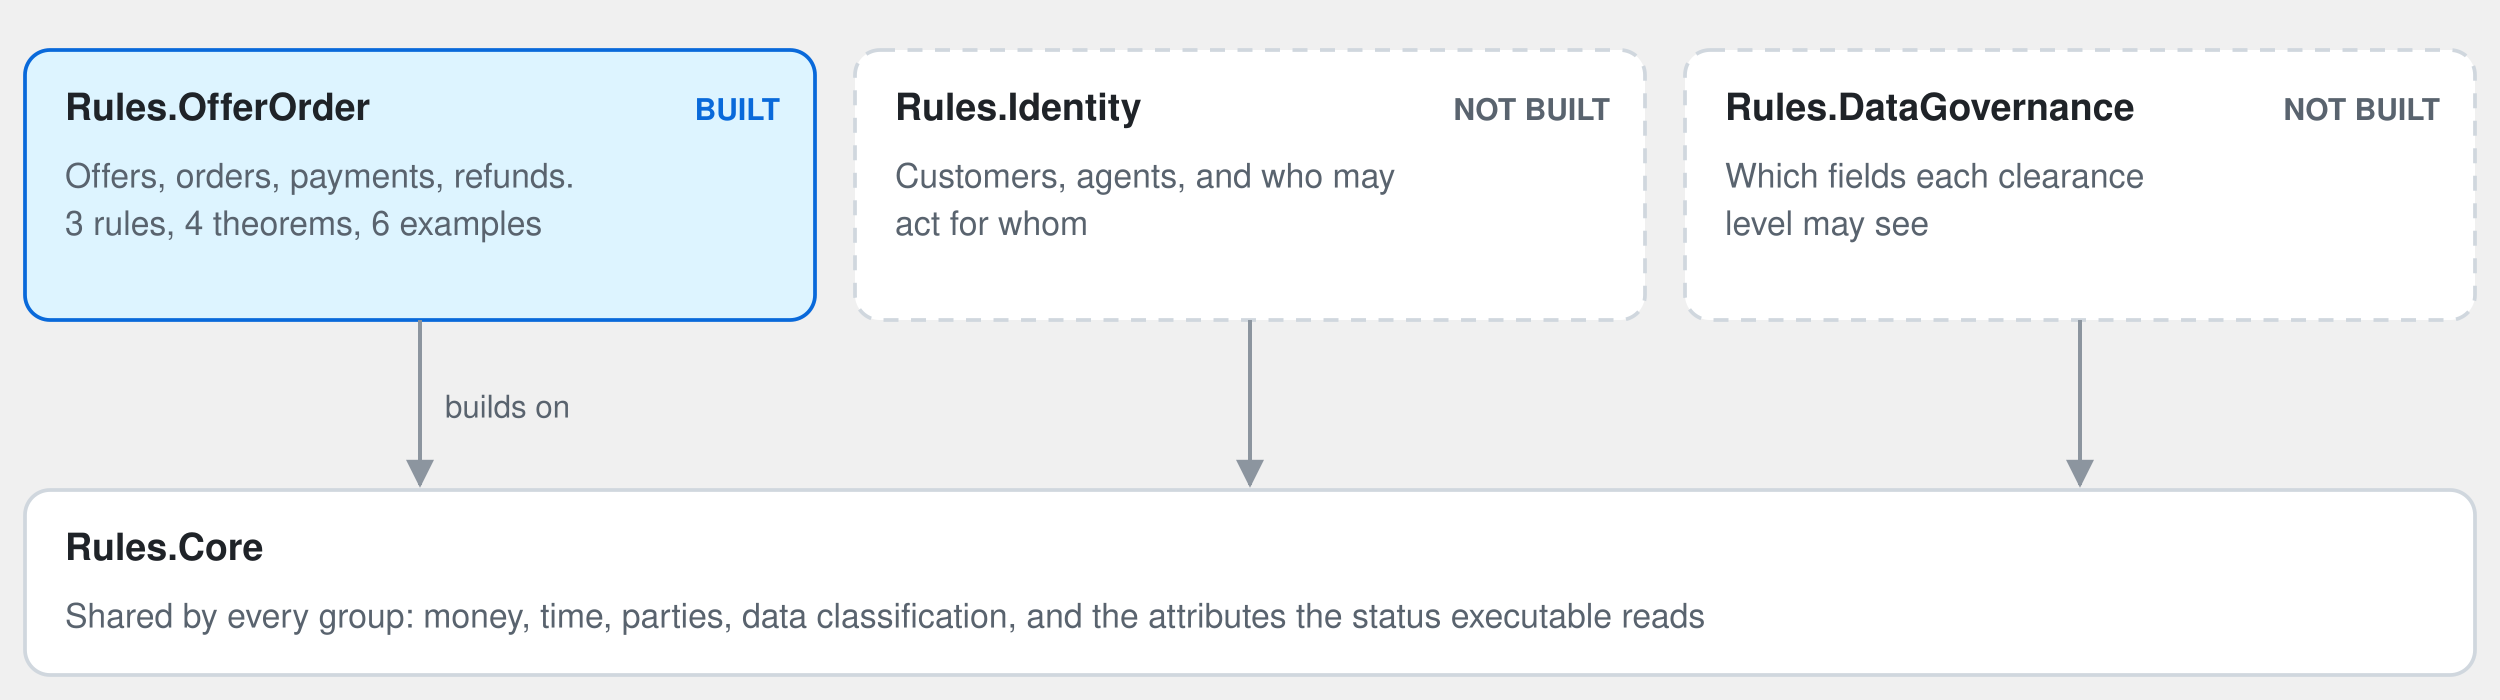
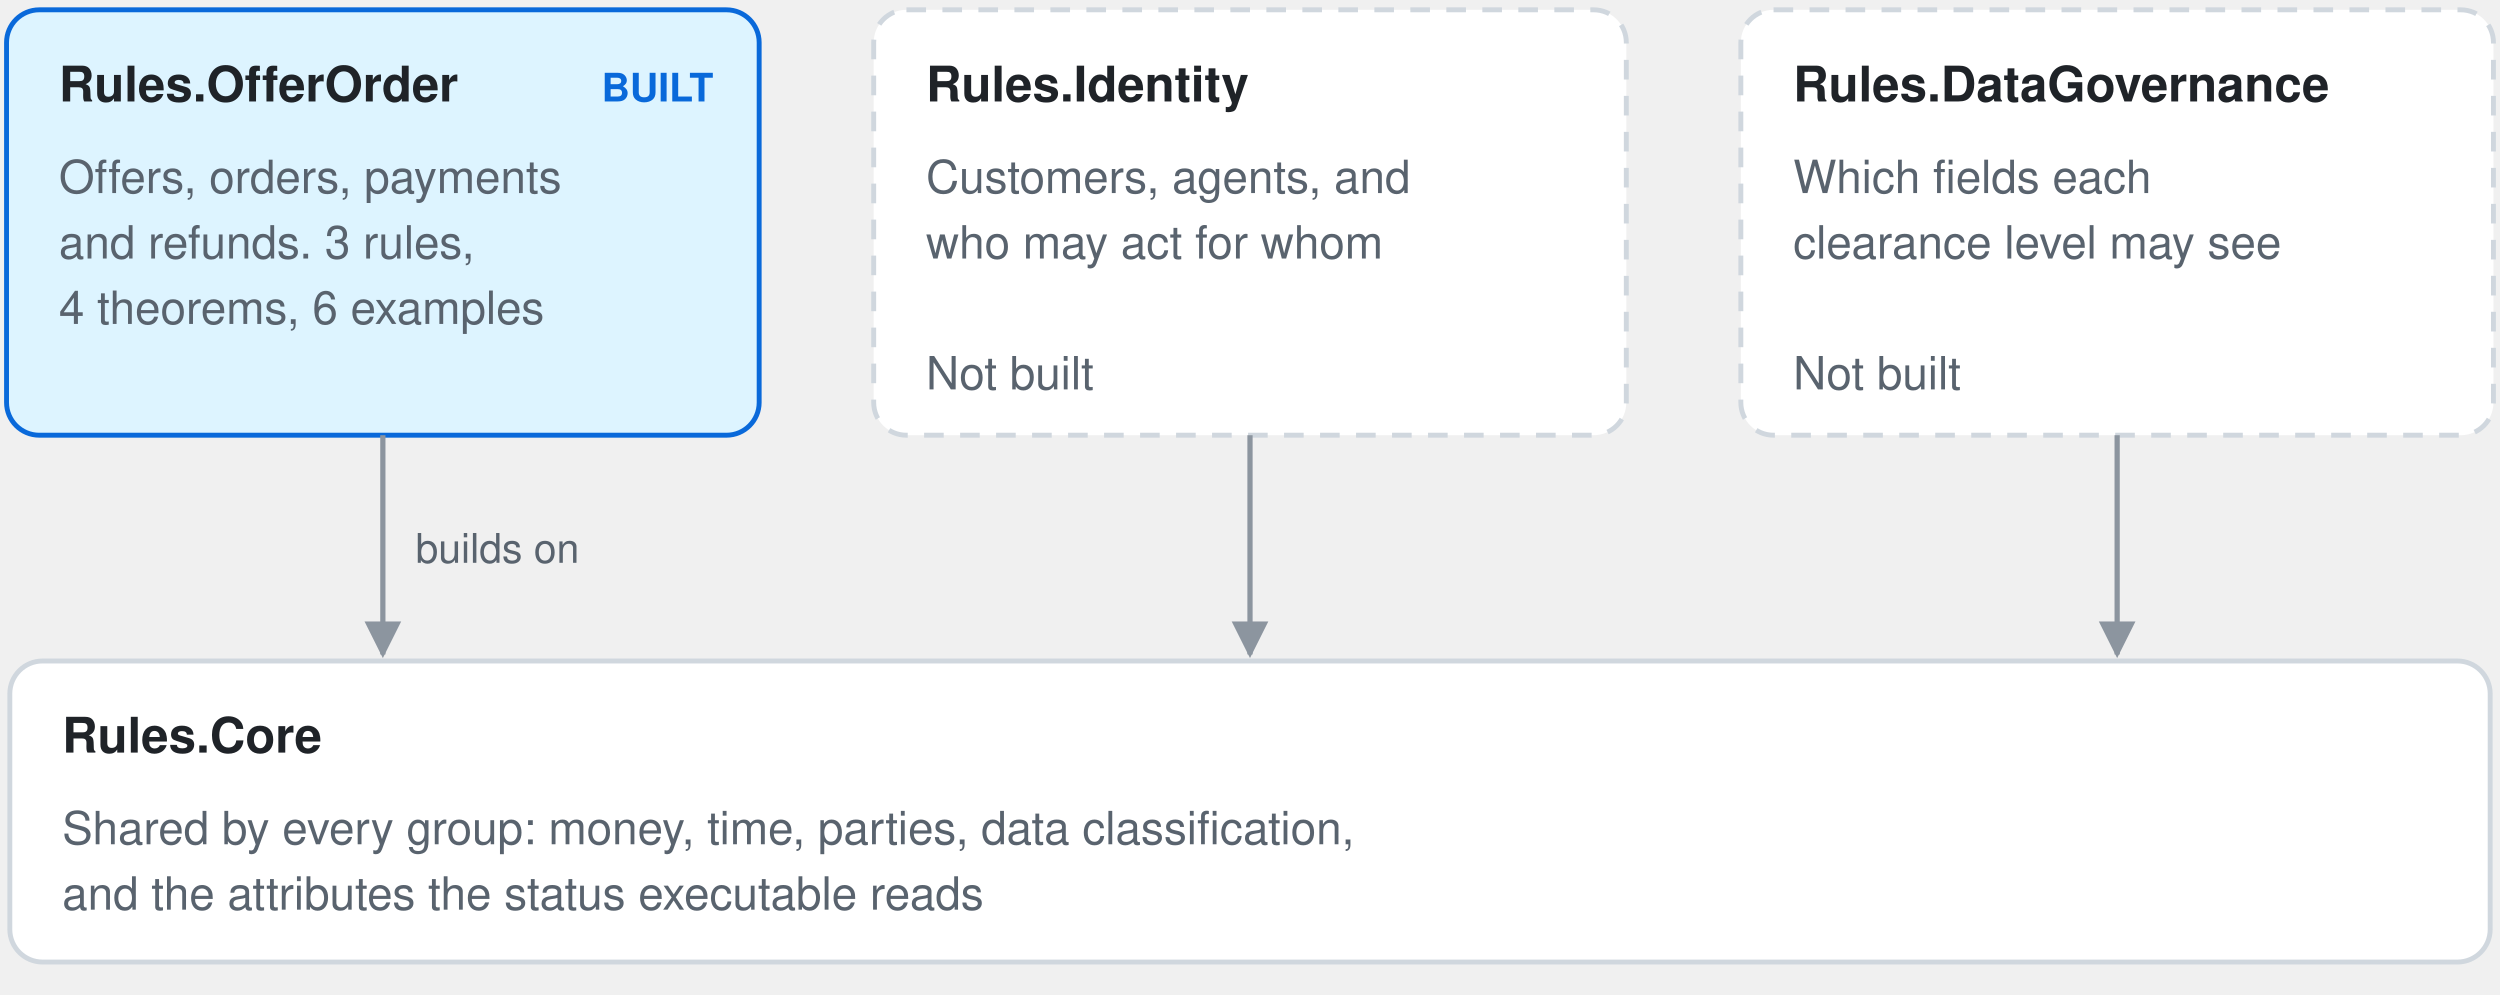
- <svg xmlns="http://www.w3.org/2000/svg" width="1000" height="280" viewBox="0 0 1000 280" role="img" aria-label="Each business group is a namespace that builds on Rules.Core">
+ <svg xmlns="http://www.w3.org/2000/svg" width="764" height="304" viewBox="-2 -2 764 304" role="img" aria-label="Each business group is a namespace that builds on Rules.Core">
  <defs>
    <marker id="head" viewBox="0 0 10 10" refX="9" refY="5" markerWidth="7" markerHeight="7" orient="auto-start-reverse">
      <path d="M0,0 L10,5 L0,10 z" fill="#8c959f" />
    </marker>
  </defs>
-   <rect x="10" y="20" width="316" height="108" rx="10" fill="#ddf4ff" stroke="#0969da" stroke-width="1.5" />
-   <text x="312" y="48" text-anchor="end" font-family="-apple-system, BlinkMacSystemFont, 'Segoe UI', 'Helvetica Neue', Helvetica, Arial, sans-serif" font-size="12" font-weight="600" fill="#0969da">BUILT</text>
-   <text x="26" y="48" font-family="-apple-system, BlinkMacSystemFont, 'Segoe UI', 'Helvetica Neue', Helvetica, Arial, sans-serif" font-size="15" font-weight="600" fill="#1f2328" text-anchor="start" xml:space="preserve">Rules.OfferOrder</text>
-   <text x="26" y="75" font-family="-apple-system, BlinkMacSystemFont, 'Segoe UI', 'Helvetica Neue', Helvetica, Arial, sans-serif" font-size="13.5" font-weight="400" fill="#59636e" text-anchor="start" xml:space="preserve">Offers, orders, payments, refunds.</text>
-   <text x="26" y="94" font-family="-apple-system, BlinkMacSystemFont, 'Segoe UI', 'Helvetica Neue', Helvetica, Arial, sans-serif" font-size="13.5" font-weight="400" fill="#59636e" text-anchor="start" xml:space="preserve">3 rules, 4 theorems, 6 examples</text>
-   <rect x="342" y="20" width="316" height="108" rx="10" fill="#ffffff" stroke="#d0d7de" stroke-width="1.5" stroke-dasharray="6 5" />
-   <text x="644" y="48" text-anchor="end" font-family="-apple-system, BlinkMacSystemFont, 'Segoe UI', 'Helvetica Neue', Helvetica, Arial, sans-serif" font-size="12" font-weight="600" fill="#59636e">NOT BUILT</text>
-   <text x="358" y="48" font-family="-apple-system, BlinkMacSystemFont, 'Segoe UI', 'Helvetica Neue', Helvetica, Arial, sans-serif" font-size="15" font-weight="600" fill="#1f2328" text-anchor="start" xml:space="preserve">Rules.Identity</text>
-   <text x="358" y="75" font-family="-apple-system, BlinkMacSystemFont, 'Segoe UI', 'Helvetica Neue', Helvetica, Arial, sans-serif" font-size="13.5" font-weight="400" fill="#59636e" text-anchor="start" xml:space="preserve">Customers, agents, and who may</text>
-   <text x="358" y="94" font-family="-apple-system, BlinkMacSystemFont, 'Segoe UI', 'Helvetica Neue', Helvetica, Arial, sans-serif" font-size="13.5" font-weight="400" fill="#59636e" text-anchor="start" xml:space="preserve">act for whom</text>
-   <rect x="674" y="20" width="316" height="108" rx="10" fill="#ffffff" stroke="#d0d7de" stroke-width="1.5" stroke-dasharray="6 5" />
-   <text x="976" y="48" text-anchor="end" font-family="-apple-system, BlinkMacSystemFont, 'Segoe UI', 'Helvetica Neue', Helvetica, Arial, sans-serif" font-size="12" font-weight="600" fill="#59636e">NOT BUILT</text>
-   <text x="690" y="48" font-family="-apple-system, BlinkMacSystemFont, 'Segoe UI', 'Helvetica Neue', Helvetica, Arial, sans-serif" font-size="15" font-weight="600" fill="#1f2328" text-anchor="start" xml:space="preserve">Rules.DataGovernance</text>
-   <text x="690" y="75" font-family="-apple-system, BlinkMacSystemFont, 'Segoe UI', 'Helvetica Neue', Helvetica, Arial, sans-serif" font-size="13.5" font-weight="400" fill="#59636e" text-anchor="start" xml:space="preserve">Which fields each clearance</text>
-   <text x="690" y="94" font-family="-apple-system, BlinkMacSystemFont, 'Segoe UI', 'Helvetica Neue', Helvetica, Arial, sans-serif" font-size="13.5" font-weight="400" fill="#59636e" text-anchor="start" xml:space="preserve">level may see</text>
-   <rect x="10" y="196" width="980" height="74" rx="10" fill="#ffffff" stroke="#d0d7de" stroke-width="1.5" />
-   <text x="26" y="224" font-family="-apple-system, BlinkMacSystemFont, 'Segoe UI', 'Helvetica Neue', Helvetica, Arial, sans-serif" font-size="15" font-weight="600" fill="#1f2328" text-anchor="start" xml:space="preserve">Rules.Core</text>
-   <text x="26" y="251" font-family="-apple-system, BlinkMacSystemFont, 'Segoe UI', 'Helvetica Neue', Helvetica, Arial, sans-serif" font-size="13.5" font-weight="400" fill="#59636e" text-anchor="start" xml:space="preserve">Shared by every group: money, time, parties, data classification, and the attributes the status executable reads</text>
-   <path d="M168.0,128 L168.0,194" fill="none" stroke="#8c959f" stroke-width="1.6" marker-end="url(#head)" />
-   <path d="M500.0,128 L500.0,194" fill="none" stroke="#8c959f" stroke-width="1.6" marker-end="url(#head)" />
-   <path d="M832.0,128 L832.0,194" fill="none" stroke="#8c959f" stroke-width="1.6" marker-end="url(#head)" />
-   <text x="178.0" y="167" font-family="-apple-system, BlinkMacSystemFont, 'Segoe UI', 'Helvetica Neue', Helvetica, Arial, sans-serif" font-size="12.5" font-weight="500" fill="#59636e" text-anchor="start" xml:space="preserve">builds on</text>
+   <rect x="0" y="1" width="230" height="130" rx="10" fill="#ddf4ff" stroke="#0969da" stroke-width="1.5" />
+   <text x="216" y="29" text-anchor="end" font-family="-apple-system, BlinkMacSystemFont, 'Segoe UI', 'Helvetica Neue', Helvetica, Arial, sans-serif" font-size="12" font-weight="600" fill="#0969da">BUILT</text>
+   <text x="16" y="29" font-family="-apple-system, BlinkMacSystemFont, 'Segoe UI', 'Helvetica Neue', Helvetica, Arial, sans-serif" font-size="15" font-weight="600" fill="#1f2328" text-anchor="start" xml:space="preserve">Rules.OfferOrder</text>
+   <text x="16" y="57" font-family="-apple-system, BlinkMacSystemFont, 'Segoe UI', 'Helvetica Neue', Helvetica, Arial, sans-serif" font-size="14" font-weight="400" fill="#59636e" text-anchor="start" xml:space="preserve">Offers, orders, payments</text>
+   <text x="16" y="77" font-family="-apple-system, BlinkMacSystemFont, 'Segoe UI', 'Helvetica Neue', Helvetica, Arial, sans-serif" font-size="14" font-weight="400" fill="#59636e" text-anchor="start" xml:space="preserve">and refunds. 3 rules,</text>
+   <text x="16" y="97" font-family="-apple-system, BlinkMacSystemFont, 'Segoe UI', 'Helvetica Neue', Helvetica, Arial, sans-serif" font-size="14" font-weight="400" fill="#59636e" text-anchor="start" xml:space="preserve">4 theorems, 6 examples</text>
+   <rect x="265" y="1" width="230" height="130" rx="10" fill="#ffffff" stroke="#d0d7de" stroke-width="1.5" stroke-dasharray="6 5" />
+   <text x="281" y="29" font-family="-apple-system, BlinkMacSystemFont, 'Segoe UI', 'Helvetica Neue', Helvetica, Arial, sans-serif" font-size="15" font-weight="600" fill="#1f2328" text-anchor="start" xml:space="preserve">Rules.Identity</text>
+   <text x="281" y="57" font-family="-apple-system, BlinkMacSystemFont, 'Segoe UI', 'Helvetica Neue', Helvetica, Arial, sans-serif" font-size="14" font-weight="400" fill="#59636e" text-anchor="start" xml:space="preserve">Customers, agents, and</text>
+   <text x="281" y="77" font-family="-apple-system, BlinkMacSystemFont, 'Segoe UI', 'Helvetica Neue', Helvetica, Arial, sans-serif" font-size="14" font-weight="400" fill="#59636e" text-anchor="start" xml:space="preserve">who may act for whom</text>
+   <text x="281" y="97" font-family="-apple-system, BlinkMacSystemFont, 'Segoe UI', 'Helvetica Neue', Helvetica, Arial, sans-serif" font-size="14" font-weight="400" fill="#59636e" text-anchor="start" xml:space="preserve" />
+   <text x="281" y="117" font-family="-apple-system, BlinkMacSystemFont, 'Segoe UI', 'Helvetica Neue', Helvetica, Arial, sans-serif" font-size="14" font-weight="400" fill="#59636e" text-anchor="start" xml:space="preserve">Not built</text>
+   <rect x="530" y="1" width="230" height="130" rx="10" fill="#ffffff" stroke="#d0d7de" stroke-width="1.5" stroke-dasharray="6 5" />
+   <text x="546" y="29" font-family="-apple-system, BlinkMacSystemFont, 'Segoe UI', 'Helvetica Neue', Helvetica, Arial, sans-serif" font-size="15" font-weight="600" fill="#1f2328" text-anchor="start" xml:space="preserve">Rules.DataGovernance</text>
+   <text x="546" y="57" font-family="-apple-system, BlinkMacSystemFont, 'Segoe UI', 'Helvetica Neue', Helvetica, Arial, sans-serif" font-size="14" font-weight="400" fill="#59636e" text-anchor="start" xml:space="preserve">Which fields each</text>
+   <text x="546" y="77" font-family="-apple-system, BlinkMacSystemFont, 'Segoe UI', 'Helvetica Neue', Helvetica, Arial, sans-serif" font-size="14" font-weight="400" fill="#59636e" text-anchor="start" xml:space="preserve">clearance level may see</text>
+   <text x="546" y="97" font-family="-apple-system, BlinkMacSystemFont, 'Segoe UI', 'Helvetica Neue', Helvetica, Arial, sans-serif" font-size="14" font-weight="400" fill="#59636e" text-anchor="start" xml:space="preserve" />
+   <text x="546" y="117" font-family="-apple-system, BlinkMacSystemFont, 'Segoe UI', 'Helvetica Neue', Helvetica, Arial, sans-serif" font-size="14" font-weight="400" fill="#59636e" text-anchor="start" xml:space="preserve">Not built</text>
+   <rect x="1" y="200" width="758" height="92" rx="10" fill="#ffffff" stroke="#d0d7de" stroke-width="1.5" />
+   <text x="17" y="228" font-family="-apple-system, BlinkMacSystemFont, 'Segoe UI', 'Helvetica Neue', Helvetica, Arial, sans-serif" font-size="15" font-weight="600" fill="#1f2328" text-anchor="start" xml:space="preserve">Rules.Core</text>
+   <text x="17" y="256" font-family="-apple-system, BlinkMacSystemFont, 'Segoe UI', 'Helvetica Neue', Helvetica, Arial, sans-serif" font-size="14" font-weight="400" fill="#59636e" text-anchor="start" xml:space="preserve">Shared by every group: money, time, parties, data classification,</text>
+   <text x="17" y="276" font-family="-apple-system, BlinkMacSystemFont, 'Segoe UI', 'Helvetica Neue', Helvetica, Arial, sans-serif" font-size="14" font-weight="400" fill="#59636e" text-anchor="start" xml:space="preserve">and the attributes the status executable reads</text>
+   <path d="M115.0,131 L115.0,198" fill="none" stroke="#8c959f" stroke-width="1.6" marker-end="url(#head)" />
+   <path d="M380.0,131 L380.0,198" fill="none" stroke="#8c959f" stroke-width="1.6" marker-end="url(#head)" />
+   <path d="M645.0,131 L645.0,198" fill="none" stroke="#8c959f" stroke-width="1.6" marker-end="url(#head)" />
+   <text x="125.0" y="170" font-family="-apple-system, BlinkMacSystemFont, 'Segoe UI', 'Helvetica Neue', Helvetica, Arial, sans-serif" font-size="12.5" font-weight="500" fill="#59636e" text-anchor="start" xml:space="preserve">builds on</text>
</svg>
